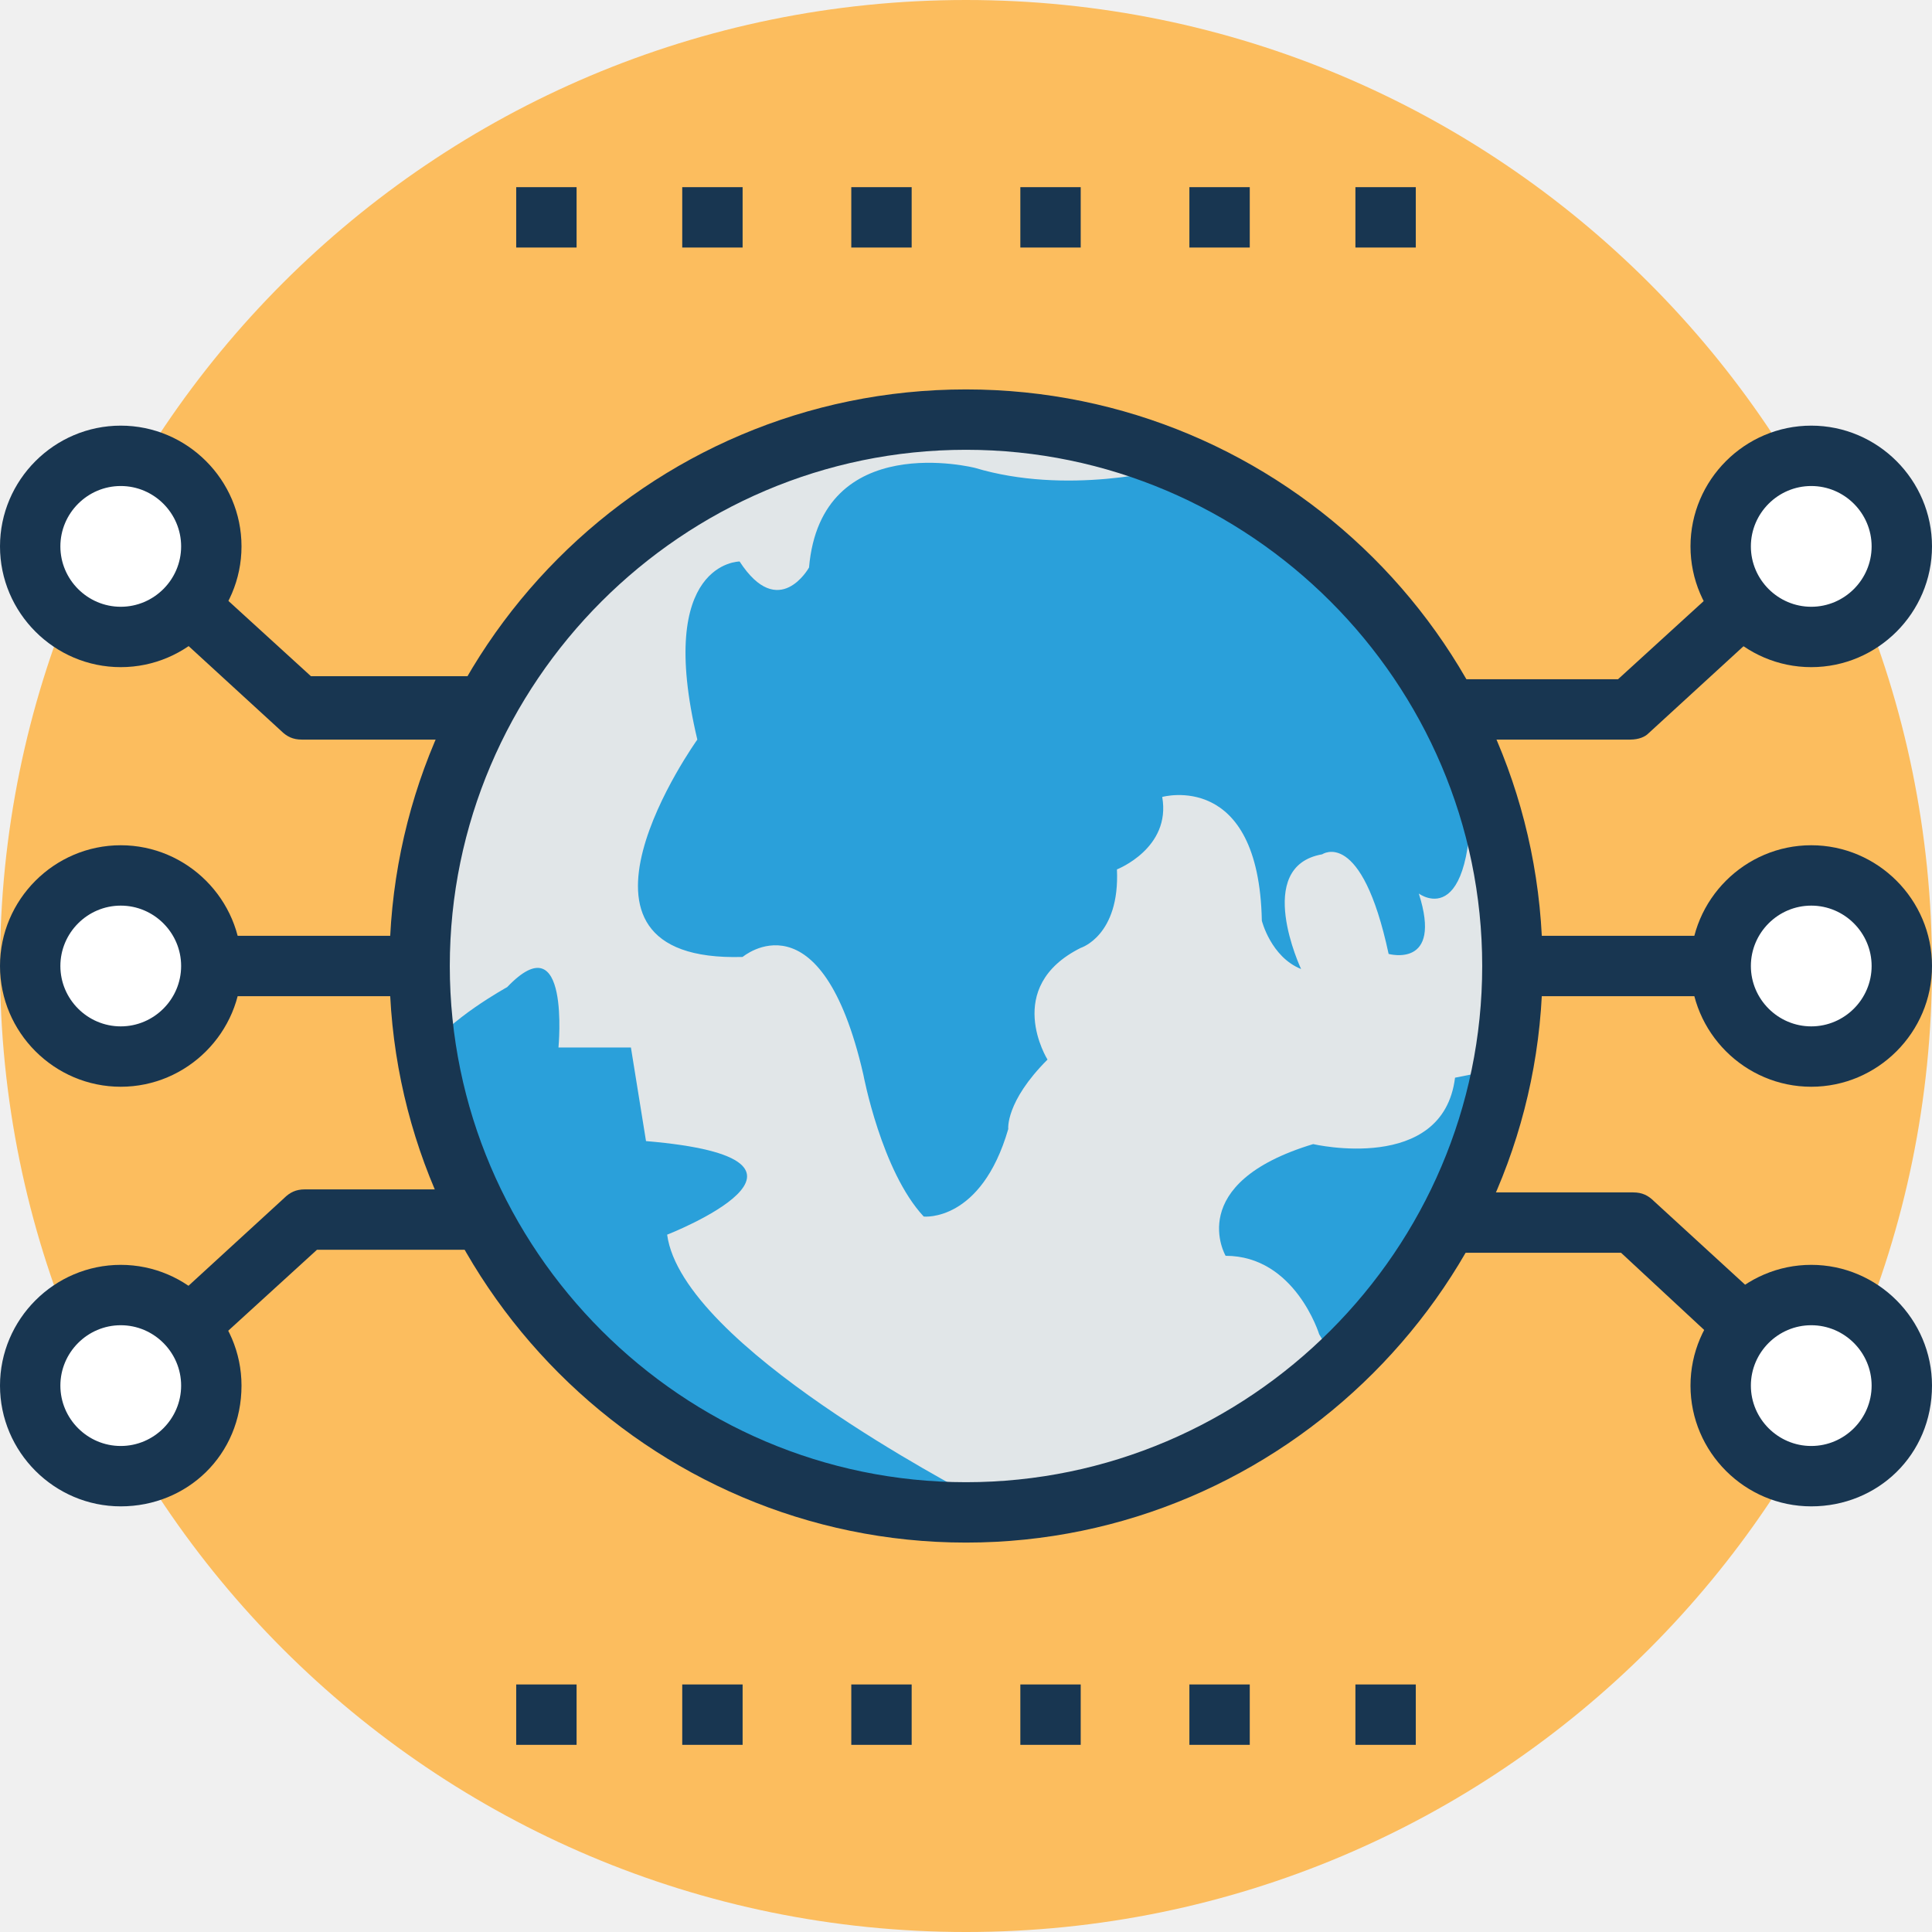
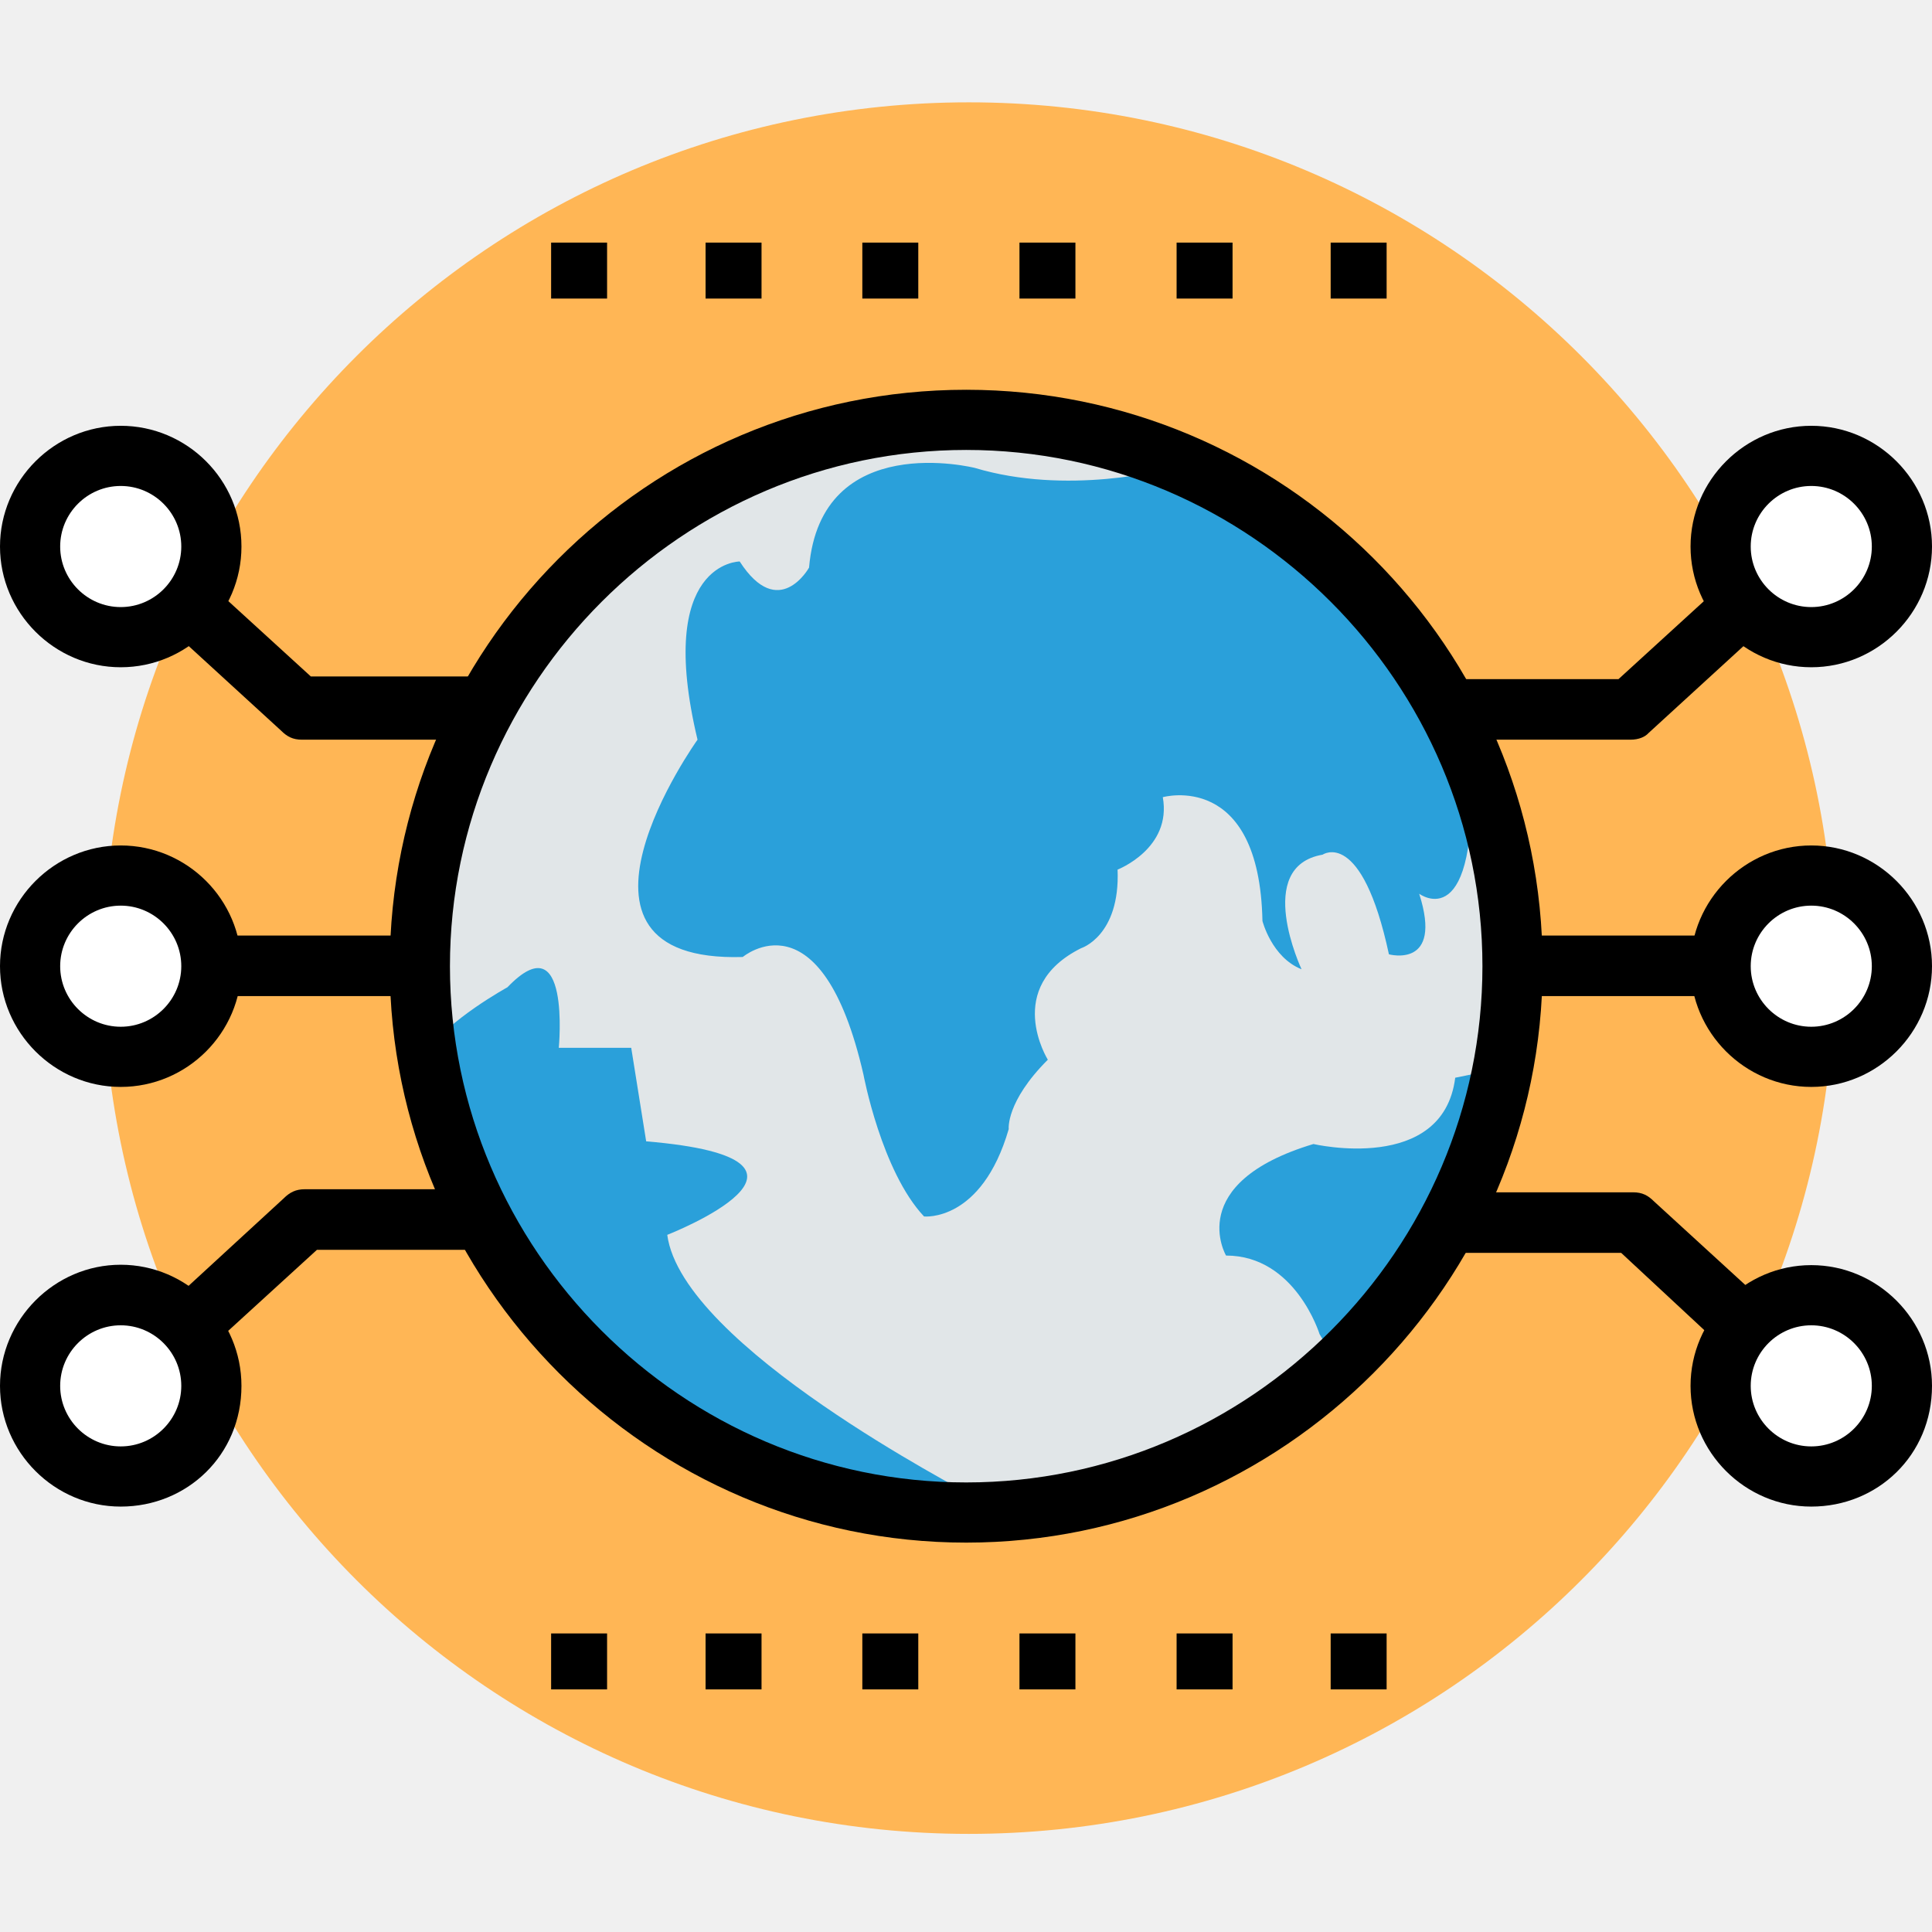
- <svg xmlns="http://www.w3.org/2000/svg" version="1.1" id="Capa_1" x="0px" y="0px" viewBox="0 0 504.123 504.123" style="enable-background:new 0 0 504.123 504.123;" xml:space="preserve">
-   <circle style="fill:#FCBD5E;" cx="252.062" cy="252.062" r="252.062" />
-   <path style="fill:#183651;" d="M425.354,192.985h-48.049c-4.726,0-7.877-3.151-7.877-7.877c0-4.726,3.151-7.877,7.877-7.877h44.898  l44.898-40.96c3.151-3.151,7.877-2.363,11.028,0.788c3.151,3.151,2.363,7.877-0.788,11.028l-47.262,43.323  C429.292,192.197,427.717,192.985,425.354,192.985z" />
-   <circle style="fill:#FFFFFF;" cx="472.615" cy="142.572" r="23.631" />
+ <svg xmlns="http://www.w3.org/2000/svg" version="1.1" id="Capa_1" x="0px" y="0px" viewBox="0 0 504.1 504.1" style="enable-background:new 0 0 504.1 504.1;" xml:space="preserve">
+   <style type="text/css">
+ 	.st0{fill:#FFB655;}
+ 	.st1{fill:#FFFFFF;}
+ 	.st2{fill:#E1E6E8;}
+ 	.st3{fill:#2AA0DA;}
+ </style>
+   <circle class="st0" cx="252.8" cy="252.6" r="225.9" />
+   <path d="M425.4,193h-48c-4.7,0-7.9-3.2-7.9-7.9s3.2-7.9,7.9-7.9h44.9l44.9-41c3.2-3.2,7.9-2.4,11,0.8s2.4,7.9-0.8,11l-47.3,43.3  C429.3,192.2,427.7,193,425.4,193z" />
+   <circle class="st1" cx="472.6" cy="142.6" r="23.6" />
  <g>
-     <path style="fill:#183651;" d="M472.615,174.08c-17.329,0-31.508-14.178-31.508-31.508s14.178-31.508,31.508-31.508   s31.508,14.178,31.508,31.508S489.945,174.08,472.615,174.08z M472.615,126.818c-8.665,0-15.754,7.089-15.754,15.754   s7.089,15.754,15.754,15.754s15.754-7.089,15.754-15.754S481.28,126.818,472.615,126.818z" />
-     <path style="fill:#183651;" d="M467.102,367.852l-44.111-40.96h-44.898c-4.726,0-7.877-3.151-7.877-7.877s3.151-7.877,7.877-7.877   h48.049c2.363,0,3.938,0.788,5.514,2.363l47.262,43.323c3.151,3.151,3.151,7.877,0.788,11.028   C475.766,370.215,470.252,371.003,467.102,367.852z" />
+     <path d="M472.6,174.1c-17.3,0-31.5-14.2-31.5-31.5s14.2-31.5,31.5-31.5s31.5,14.2,31.5,31.5S489.9,174.1,472.6,174.1z M472.6,126.8   c-8.7,0-15.8,7.1-15.8,15.8s7.1,15.8,15.8,15.8s15.8-7.1,15.8-15.8S481.3,126.8,472.6,126.8z" />
+     <path d="M467.1,367.9l-44.1-41h-44.9c-4.7,0-7.9-3.2-7.9-7.9s3.2-7.9,7.9-7.9h48c2.4,0,3.9,0.8,5.5,2.4l47.3,43.3   c3.2,3.2,3.2,7.9,0.8,11C475.8,370.2,470.3,371,467.1,367.9z" />
  </g>
-   <circle style="fill:#FFFFFF;" cx="472.615" cy="361.551" r="23.631" />
+   <circle class="st1" cx="472.6" cy="361.6" r="23.6" />
  <g>
-     <path style="fill:#183651;" d="M472.615,393.058c-17.329,0-31.508-14.178-31.508-31.508s14.178-31.508,31.508-31.508   s31.508,14.178,31.508,31.508C504.123,379.668,489.945,393.058,472.615,393.058z M472.615,345.797   c-8.665,0-15.754,7.089-15.754,15.754s7.089,15.754,15.754,15.754s15.754-7.089,15.754-15.754   C488.369,352.886,481.28,345.797,472.615,345.797z" />
-     <path style="fill:#183651;" d="M472.615,259.938h-77.982c-4.726,0-7.877-3.151-7.877-7.877s3.151-7.877,7.877-7.877h77.982   c4.726,0,7.877,3.151,7.877,7.877S477.342,259.938,472.615,259.938z" />
+     <path d="M472.6,393.1c-17.3,0-31.5-14.2-31.5-31.5s14.2-31.5,31.5-31.5s31.5,14.2,31.5,31.5C504.1,379.7,489.9,393.1,472.6,393.1z    M472.6,345.8c-8.7,0-15.8,7.1-15.8,15.8s7.1,15.8,15.8,15.8s15.8-7.1,15.8-15.8S481.3,345.8,472.6,345.8z" />
+     <path d="M472.6,259.9h-78c-4.7,0-7.9-3.2-7.9-7.9s3.2-7.9,7.9-7.9h78c4.7,0,7.9,3.2,7.9,7.9S477.3,259.9,472.6,259.9z" />
  </g>
-   <circle style="fill:#FFFFFF;" cx="472.615" cy="252.062" r="23.631" />
+   <circle class="st1" cx="472.6" cy="252.1" r="23.6" />
  <g>
-     <path style="fill:#183651;" d="M472.615,283.569c-17.329,0-31.508-14.178-31.508-31.508s14.178-31.508,31.508-31.508   s31.508,14.178,31.508,31.508S489.945,283.569,472.615,283.569z M472.615,236.308c-8.665,0-15.754,7.089-15.754,15.754   c0,8.665,7.089,15.754,15.754,15.754s15.754-7.089,15.754-15.754C488.369,243.397,481.28,236.308,472.615,236.308z" />
-     <path style="fill:#183651;" d="M126.818,192.985H78.769c-2.363,0-3.938-0.788-5.514-2.363l-47.262-43.323   c-3.151-3.151-3.151-7.877-0.788-11.028c3.151-3.151,7.877-3.151,11.028-0.788l44.898,40.96h44.898   c4.726,0,7.877,3.151,7.877,7.877C134.695,189.834,130.757,192.985,126.818,192.985z" />
+     <path d="M472.6,283.6c-17.3,0-31.5-14.2-31.5-31.5s14.2-31.5,31.5-31.5s31.5,14.2,31.5,31.5S489.9,283.6,472.6,283.6z M472.6,236.3   c-8.7,0-15.8,7.1-15.8,15.8s7.1,15.8,15.8,15.8s15.8-7.1,15.8-15.8S481.3,236.3,472.6,236.3z" />
+     <path d="M126.8,193h-48c-2.4,0-3.9-0.8-5.5-2.4L26,147.3c-3.2-3.2-3.2-7.9-0.8-11c3.2-3.2,7.9-3.2,11-0.8l44.9,41H126   c4.7,0,7.9,3.2,7.9,7.9C134.7,189.8,130.8,193,126.8,193z" />
  </g>
-   <circle style="fill:#FFFFFF;" cx="31.508" cy="142.572" r="23.631" />
+   <circle class="st1" cx="31.5" cy="142.6" r="23.6" />
  <g>
-     <path style="fill:#183651;" d="M31.508,174.08C14.178,174.08,0,159.902,0,142.572s14.178-31.508,31.508-31.508   s31.508,14.178,31.508,31.508S48.837,174.08,31.508,174.08z M31.508,126.818c-8.665,0-15.754,7.089-15.754,15.754   s7.089,15.754,15.754,15.754s15.754-7.089,15.754-15.754S40.172,126.818,31.508,126.818z" />
-     <path style="fill:#183651;" d="M25.994,367.065c-3.151-3.151-2.363-7.877,0.788-11.028l47.262-43.323   c1.575-1.575,3.151-2.363,5.514-2.363h48.049c4.726,0,7.877,3.151,7.877,7.877c0,4.726-3.151,7.877-7.877,7.877H82.708   l-44.898,40.96C33.871,371.003,28.357,370.215,25.994,367.065z" />
+     <path d="M31.5,174.1C14.2,174.1,0,159.9,0,142.6s14.2-31.5,31.5-31.5S63,125.2,63,142.6S48.8,174.1,31.5,174.1z M31.5,126.8   c-8.7,0-15.8,7.1-15.8,15.8s7.1,15.8,15.8,15.8s15.8-7.1,15.8-15.8S40.2,126.8,31.5,126.8z" />
+     <path d="M26,367.1c-3.2-3.2-2.4-7.9,0.8-11L74,312.7c1.6-1.6,3.2-2.4,5.5-2.4h48c4.7,0,7.9,3.2,7.9,7.9s-3.2,7.9-7.9,7.9H82.7   l-44.9,41C33.9,371,28.4,370.2,26,367.1z" />
  </g>
-   <circle style="fill:#FFFFFF;" cx="31.508" cy="361.551" r="23.631" />
+   <circle class="st1" cx="31.5" cy="361.6" r="23.6" />
  <g>
-     <path style="fill:#183651;" d="M31.508,393.058C14.178,393.058,0,378.88,0,361.551s14.178-31.508,31.508-31.508   s31.508,14.178,31.508,31.508C63.015,379.668,48.837,393.058,31.508,393.058z M31.508,345.797c-8.665,0-15.754,7.089-15.754,15.754   s7.089,15.754,15.754,15.754s15.754-7.089,15.754-15.754C47.262,352.886,40.172,345.797,31.508,345.797z" />
-     <path style="fill:#183651;" d="M109.489,259.938H31.508c-4.726,0-7.877-3.151-7.877-7.877s3.151-7.877,7.877-7.877h77.982   c4.726,0,7.877,3.151,7.877,7.877S114.215,259.938,109.489,259.938z" />
+     <path d="M31.5,393.1C14.2,393.1,0,378.9,0,361.6S14.2,330,31.5,330S63,344.2,63,361.6C63,379.7,48.8,393.1,31.5,393.1z M31.5,345.8   c-8.7,0-15.8,7.1-15.8,15.8s7.1,15.8,15.8,15.8s15.8-7.1,15.8-15.8S40.2,345.8,31.5,345.8z" />
+     <path d="M109.5,259.9h-78c-4.7,0-7.9-3.2-7.9-7.9s3.2-7.9,7.9-7.9h78c4.7,0,7.9,3.2,7.9,7.9S114.2,259.9,109.5,259.9z" />
  </g>
-   <circle style="fill:#E1E6E8;" cx="252.062" cy="252.062" r="142.572" />
+   <circle class="st2" cx="252.1" cy="252.1" r="142.6" />
  <g>
-     <path style="fill:#2AA0DA;" d="M254.425,122.092c0,0-40.172-10.24-43.323,25.994c0,0-7.877,14.178-18.117-1.575   c0,0-22.055,0-11.028,46.474c0,0-41.748,58.289,11.815,56.714c0,0,20.48-17.329,31.508,30.72c0,0,4.726,25.206,15.754,37.022   c0,0,14.966,1.575,22.055-22.843c0,0-0.788-7.089,10.24-18.117c0,0-11.815-18.905,8.665-29.145c0,0,10.24-3.151,9.452-20.48   c0,0,14.178-5.514,11.815-18.905c0,0,25.206-7.089,25.994,32.295c0,0,2.363,9.452,10.24,12.603c0,0-12.603-26.782,5.514-29.932   c0,0,10.24-7.089,17.329,25.994c0,0,14.178,3.938,7.877-15.754c0,0,15.754,11.815,13.391-34.658   c-14.178-34.658-40.96-62.228-74.831-77.194C304.049,122.88,278.055,129.182,254.425,122.092z" />
-     <path style="fill:#2AA0DA;" d="M174.08,322.166c0,0,50.412-19.692-5.514-24.418l-3.938-24.418h-18.905   c0,0,3.151-33.083-13.391-15.754c0,0-15.754,8.665-20.48,16.542c7.089,46.474,36.234,85.071,77.194,105.551   c0,0,53.563,13.391,63.803,10.24C252.062,389.12,178.018,351.311,174.08,322.166z" />
-     <path style="fill:#2AA0DA;" d="M391.483,278.843l-11.815,2.363c-3.151,25.206-37.022,17.329-37.022,17.329   c-33.871,10.24-22.843,29.145-22.843,29.145c18.117,0,24.418,20.48,24.418,20.48l4.726,7.877   C371.003,335.557,385.969,308.775,391.483,278.843z" />
+     <path class="st3" d="M254.4,122.1c0,0-40.2-10.2-43.3,26c0,0-7.9,14.2-18.1-1.6c0,0-22.1,0-11,46.5c0,0-41.7,58.3,11.8,56.7   c0,0,20.5-17.3,31.5,30.7c0,0,4.7,25.2,15.8,37c0,0,15,1.6,22.1-22.8c0,0-0.8-7.1,10.2-18.1c0,0-11.8-18.9,8.7-29.1   c0,0,10.2-3.2,9.5-20.5c0,0,14.2-5.5,11.8-18.9c0,0,25.2-7.1,26,32.3c0,0,2.4,9.5,10.2,12.6c0,0-12.6-26.8,5.5-29.9   c0,0,10.2-7.1,17.3,26c0,0,14.2,3.9,7.9-15.8c0,0,15.8,11.8,13.4-34.7c-14.2-34.7-41-62.2-74.8-77.2   C304,122.9,278.1,129.2,254.4,122.1z" />
+     <path class="st3" d="M174.1,322.2c0,0,50.4-19.7-5.5-24.4l-3.9-24.4h-18.9c0,0,3.2-33.1-13.4-15.8c0,0-15.8,8.7-20.5,16.5   c7.1,46.5,36.2,85.1,77.2,105.6c0,0,53.6,13.4,63.8,10.2C252.1,389.1,178,351.3,174.1,322.2z" />
+     <path class="st3" d="M391.5,278.8l-11.8,2.4c-3.2,25.2-37,17.3-37,17.3c-33.9,10.2-22.8,29.1-22.8,29.1c18.1,0,24.4,20.5,24.4,20.5   l4.7,7.9C371,335.6,386,308.8,391.5,278.8z" />
  </g>
-   <path style="fill:#183651;" d="M252.062,402.511c-82.708,0-150.449-67.742-150.449-150.449s66.954-150.449,150.449-150.449  c82.708,0,150.449,66.954,150.449,150.449C402.511,334.769,334.769,402.511,252.062,402.511z M252.062,117.366  c-74.043,0-134.695,60.652-134.695,134.695s60.652,134.695,134.695,134.695s134.695-60.652,134.695-134.695  S326.105,117.366,252.062,117.366z" />
-   <circle style="fill:#FFFFFF;" cx="31.508" cy="252.062" r="23.631" />
+   <path d="M252.1,402.5c-82.7,0-150.4-67.7-150.4-150.4s67-150.4,150.4-150.4c82.7,0,150.4,67,150.4,150.4  C402.5,334.8,334.8,402.5,252.1,402.5z M252.1,117.4c-74,0-134.7,60.7-134.7,134.7S178,386.8,252.1,386.8s134.7-60.7,134.7-134.7  S326.1,117.4,252.1,117.4z" />
+   <circle class="st1" cx="31.5" cy="252.1" r="23.6" />
  <g>
-     <path style="fill:#183651;" d="M31.508,283.569C14.178,283.569,0,269.391,0,252.062s14.178-31.508,31.508-31.508   s31.508,14.178,31.508,31.508S48.837,283.569,31.508,283.569z M31.508,236.308c-8.665,0-15.754,7.089-15.754,15.754   c0,8.665,7.089,15.754,15.754,15.754s15.754-7.089,15.754-15.754C47.262,243.397,40.172,236.308,31.508,236.308z" />
-     <rect x="134.695" y="439.532" style="fill:#183651;" width="15.754" height="15.754" />
-     <rect x="178.018" y="439.532" style="fill:#183651;" width="15.754" height="15.754" />
-     <rect x="222.129" y="439.532" style="fill:#183651;" width="15.754" height="15.754" />
-     <rect x="266.24" y="439.532" style="fill:#183651;" width="15.754" height="15.754" />
-     <rect x="310.351" y="439.532" style="fill:#183651;" width="15.754" height="15.754" />
-     <rect x="353.674" y="439.532" style="fill:#183651;" width="15.754" height="15.754" />
-     <rect x="134.695" y="48.837" style="fill:#183651;" width="15.754" height="15.754" />
-     <rect x="178.018" y="48.837" style="fill:#183651;" width="15.754" height="15.754" />
-     <rect x="222.129" y="48.837" style="fill:#183651;" width="15.754" height="15.754" />
-     <rect x="266.24" y="48.837" style="fill:#183651;" width="15.754" height="15.754" />
-     <rect x="310.351" y="48.837" style="fill:#183651;" width="15.754" height="15.754" />
-     <rect x="353.674" y="48.837" style="fill:#183651;" width="15.754" height="15.754" />
+     <path d="M31.5,283.6C14.2,283.6,0,269.4,0,252.1s14.2-31.5,31.5-31.5S63,234.7,63,252.1S48.8,283.6,31.5,283.6z M31.5,236.3   c-8.7,0-15.8,7.1-15.8,15.8s7.1,15.8,15.8,15.8s15.8-7.1,15.8-15.8S40.2,236.3,31.5,236.3z" />
+     <rect x="143.8" y="426.2" width="14.6" height="14.6" />
+     <rect x="184.1" y="426.2" width="14.6" height="14.6" />
+     <rect x="225" y="426.2" width="14.6" height="14.6" />
+     <rect x="266" y="426.2" width="14.6" height="14.6" />
+     <rect x="307" y="426.2" width="14.6" height="14.6" />
+     <rect x="347.2" y="426.2" width="14.6" height="14.6" />
+     <rect x="143.8" y="63.3" width="14.6" height="14.6" />
+     <rect x="184.1" y="63.3" width="14.6" height="14.6" />
+     <rect x="225" y="63.3" width="14.6" height="14.6" />
+     <rect x="266" y="63.3" width="14.6" height="14.6" />
+     <rect x="307" y="63.3" width="14.6" height="14.6" />
+     <rect x="347.2" y="63.3" width="14.6" height="14.6" />
  </g>
-   <g>
- </g>
-   <g>
- </g>
-   <g>
- </g>
-   <g>
- </g>
-   <g>
- </g>
-   <g>
- </g>
-   <g>
- </g>
-   <g>
- </g>
-   <g>
- </g>
-   <g>
- </g>
-   <g>
- </g>
-   <g>
- </g>
-   <g>
- </g>
-   <g>
- </g>
-   <g>
- </g>
</svg>
